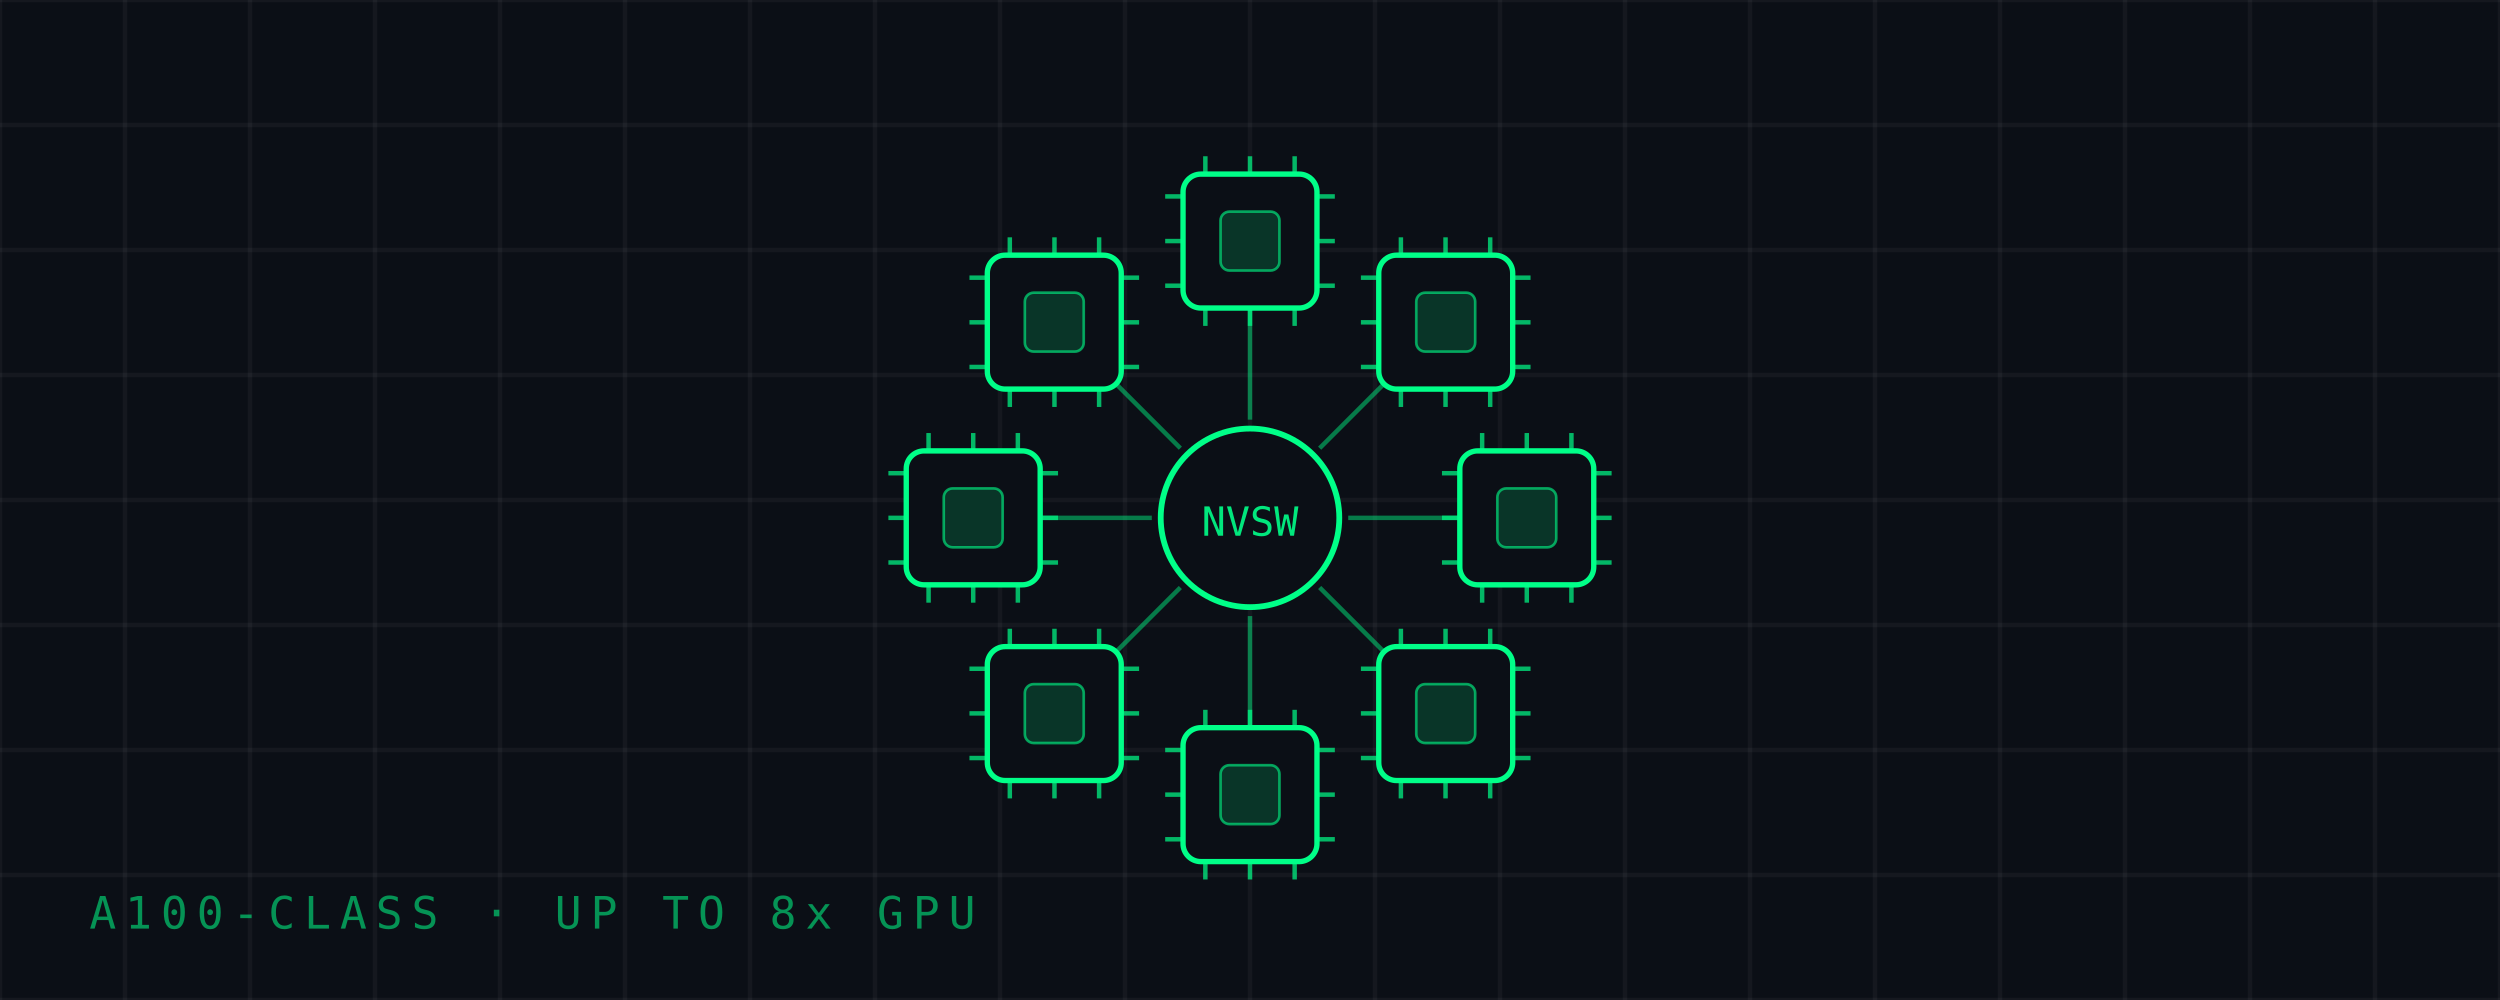
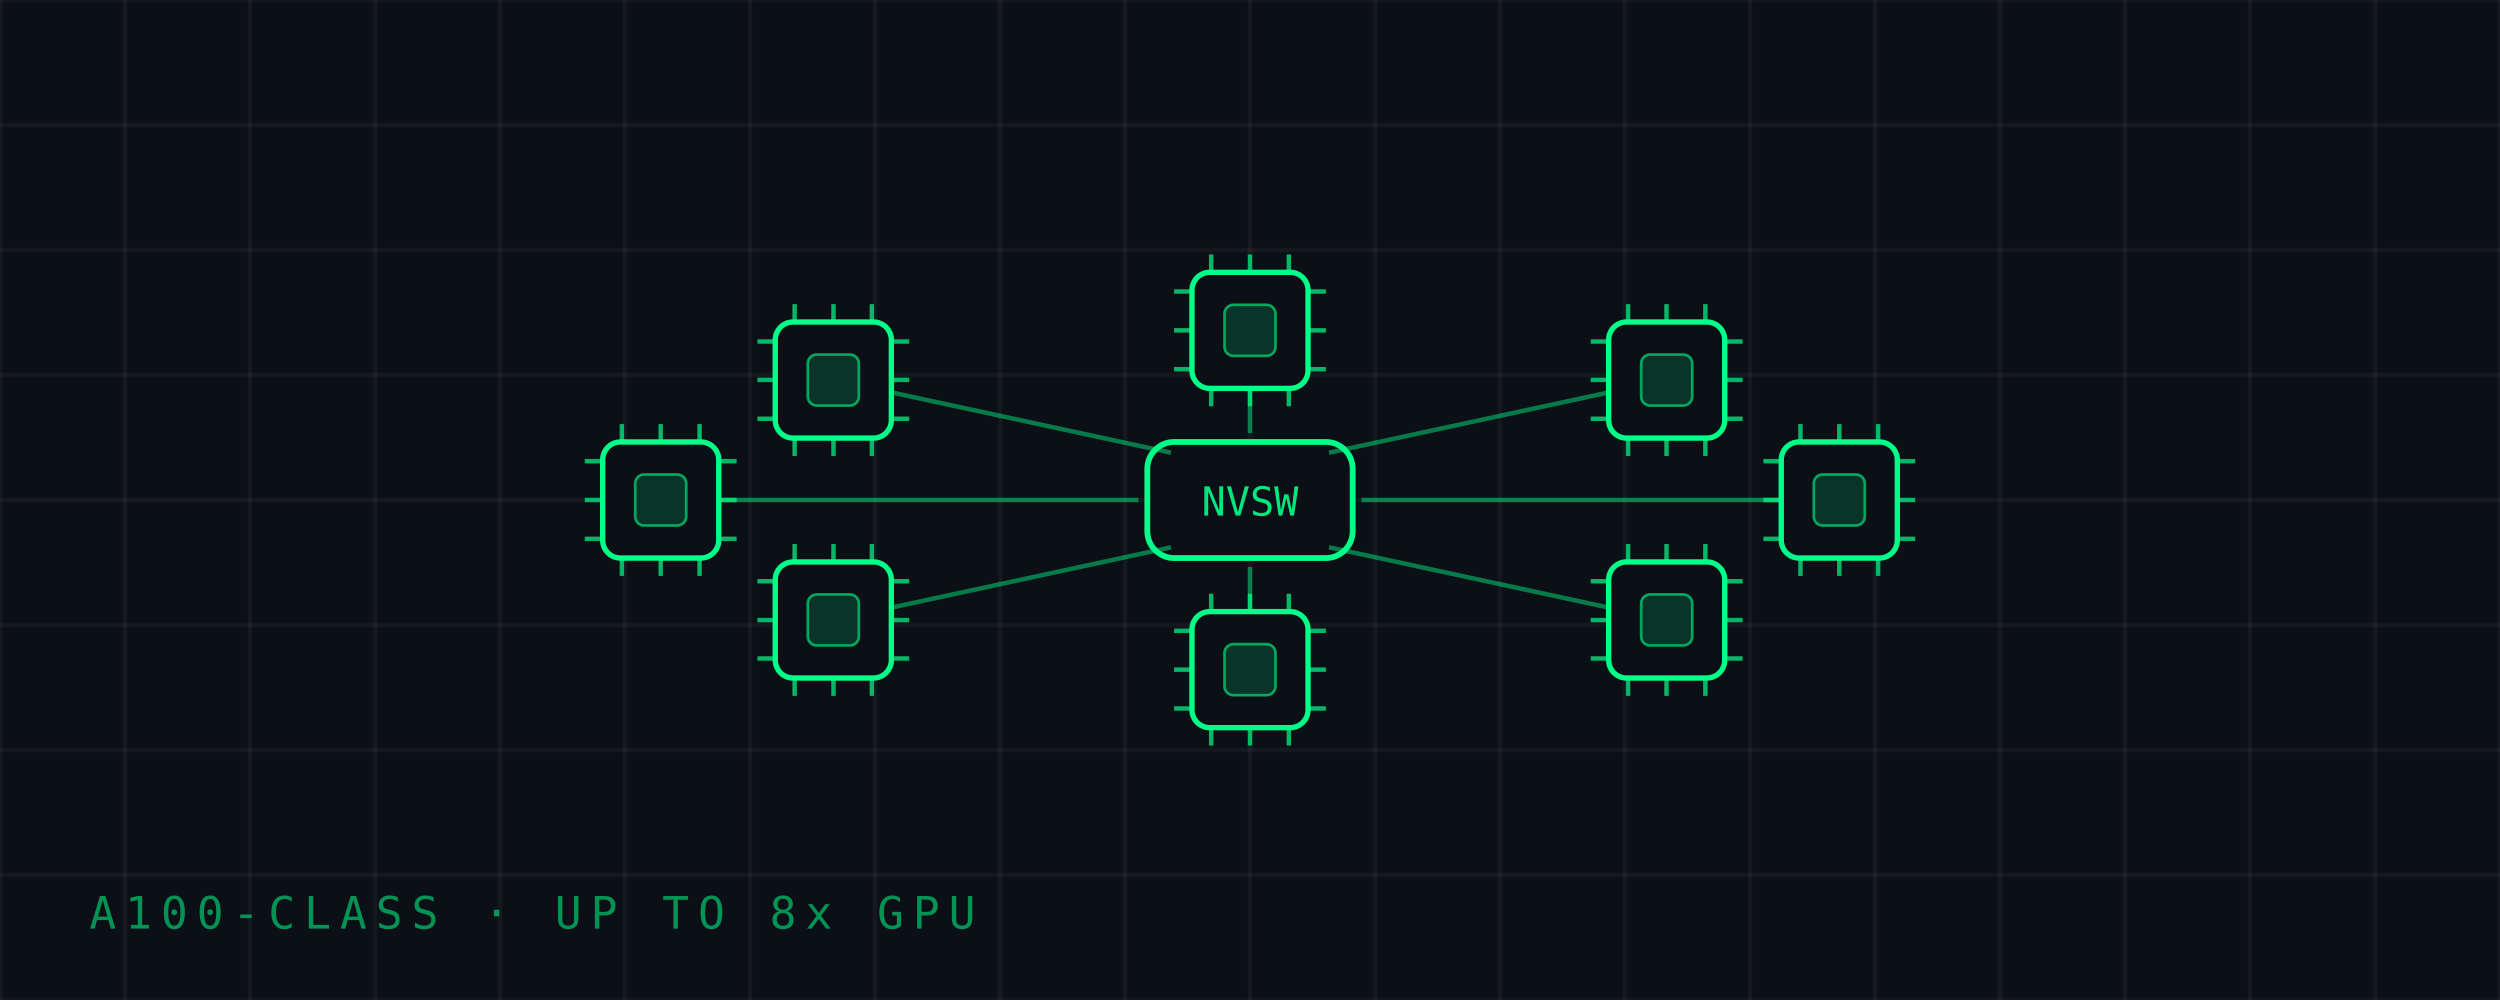
<svg xmlns="http://www.w3.org/2000/svg" width="560" height="224" viewBox="0 0 560 224">
  <rect width="560" height="224" fill="#0B0F16" />
  <line x1="0" y1="0" x2="0" y2="224" stroke="rgba(255,255,255,0.04)" stroke-width="1" />
  <line x1="28" y1="0" x2="28" y2="224" stroke="rgba(255,255,255,0.04)" stroke-width="1" />
  <line x1="56" y1="0" x2="56" y2="224" stroke="rgba(255,255,255,0.04)" stroke-width="1" />
  <line x1="84" y1="0" x2="84" y2="224" stroke="rgba(255,255,255,0.04)" stroke-width="1" />
  <line x1="112" y1="0" x2="112" y2="224" stroke="rgba(255,255,255,0.04)" stroke-width="1" />
  <line x1="140" y1="0" x2="140" y2="224" stroke="rgba(255,255,255,0.04)" stroke-width="1" />
  <line x1="168" y1="0" x2="168" y2="224" stroke="rgba(255,255,255,0.04)" stroke-width="1" />
  <line x1="196" y1="0" x2="196" y2="224" stroke="rgba(255,255,255,0.04)" stroke-width="1" />
  <line x1="224" y1="0" x2="224" y2="224" stroke="rgba(255,255,255,0.04)" stroke-width="1" />
  <line x1="252" y1="0" x2="252" y2="224" stroke="rgba(255,255,255,0.04)" stroke-width="1" />
  <line x1="280" y1="0" x2="280" y2="224" stroke="rgba(255,255,255,0.04)" stroke-width="1" />
  <line x1="308" y1="0" x2="308" y2="224" stroke="rgba(255,255,255,0.04)" stroke-width="1" />
  <line x1="336" y1="0" x2="336" y2="224" stroke="rgba(255,255,255,0.04)" stroke-width="1" />
  <line x1="364" y1="0" x2="364" y2="224" stroke="rgba(255,255,255,0.04)" stroke-width="1" />
  <line x1="392" y1="0" x2="392" y2="224" stroke="rgba(255,255,255,0.04)" stroke-width="1" />
  <line x1="420" y1="0" x2="420" y2="224" stroke="rgba(255,255,255,0.04)" stroke-width="1" />
  <line x1="448" y1="0" x2="448" y2="224" stroke="rgba(255,255,255,0.04)" stroke-width="1" />
  <line x1="476" y1="0" x2="476" y2="224" stroke="rgba(255,255,255,0.04)" stroke-width="1" />
  <line x1="504" y1="0" x2="504" y2="224" stroke="rgba(255,255,255,0.04)" stroke-width="1" />
  <line x1="532" y1="0" x2="532" y2="224" stroke="rgba(255,255,255,0.04)" stroke-width="1" />
  <line x1="560" y1="0" x2="560" y2="224" stroke="rgba(255,255,255,0.04)" stroke-width="1" />
  <line x1="0" y1="0" x2="560" y2="0" stroke="rgba(255,255,255,0.04)" stroke-width="1" />
  <line x1="0" y1="28" x2="560" y2="28" stroke="rgba(255,255,255,0.04)" stroke-width="1" />
  <line x1="0" y1="56" x2="560" y2="56" stroke="rgba(255,255,255,0.04)" stroke-width="1" />
  <line x1="0" y1="84" x2="560" y2="84" stroke="rgba(255,255,255,0.04)" stroke-width="1" />
  <line x1="0" y1="112" x2="560" y2="112" stroke="rgba(255,255,255,0.04)" stroke-width="1" />
  <line x1="0" y1="140" x2="560" y2="140" stroke="rgba(255,255,255,0.04)" stroke-width="1" />
  <line x1="0" y1="168" x2="560" y2="168" stroke="rgba(255,255,255,0.04)" stroke-width="1" />
  <line x1="0" y1="196" x2="560" y2="196" stroke="rgba(255,255,255,0.04)" stroke-width="1" />
  <line x1="0" y1="224" x2="560" y2="224" stroke="rgba(255,255,255,0.04)" stroke-width="1" />
-   <circle cx="280.0" cy="116.0" r="20" fill="#0B0F16" stroke="#00FF88" stroke-width="1.3" />
-   <text x="280.0" y="120.0" text-anchor="middle" font-family="monospace" font-size="9" fill="#00FF88" opacity="0.9">NVSW</text>
-   <line x1="280.0" y1="94.0" x2="280.0" y2="54.0" stroke="#00FF88" stroke-width="1" opacity="0.45" />
-   <rect x="265.0" y="39.0" width="30" height="30" rx="4" fill="#0B0F16" stroke="#00FF88" stroke-width="1.2" />
-   <rect x="273.4" y="47.4" width="13.2" height="13.2" rx="2" fill="#00FF88" opacity="0.16" />
-   <rect x="273.4" y="47.4" width="13.2" height="13.2" rx="2" fill="none" stroke="#00FF88" stroke-width="0.6" opacity="0.6" />
-   <line x1="270.0" y1="35.0" x2="270.0" y2="39.0" stroke="#00FF88" stroke-width="1" opacity="0.7" />
-   <line x1="270.0" y1="69.0" x2="270.0" y2="73.0" stroke="#00FF88" stroke-width="1" opacity="0.7" />
-   <line x1="280.0" y1="35.0" x2="280.0" y2="39.0" stroke="#00FF88" stroke-width="1" opacity="0.7" />
-   <line x1="280.0" y1="69.0" x2="280.0" y2="73.0" stroke="#00FF88" stroke-width="1" opacity="0.7" />
-   <line x1="290.0" y1="35.0" x2="290.0" y2="39.0" stroke="#00FF88" stroke-width="1" opacity="0.7" />
-   <line x1="290.0" y1="69.0" x2="290.0" y2="73.0" stroke="#00FF88" stroke-width="1" opacity="0.7" />
-   <line x1="261.0" y1="44.0" x2="265.0" y2="44.0" stroke="#00FF88" stroke-width="1" opacity="0.7" />
-   <line x1="295.0" y1="44.0" x2="299.0" y2="44.0" stroke="#00FF88" stroke-width="1" opacity="0.7" />
-   <line x1="261.0" y1="54.0" x2="265.0" y2="54.0" stroke="#00FF88" stroke-width="1" opacity="0.7" />
-   <line x1="295.0" y1="54.0" x2="299.0" y2="54.0" stroke="#00FF88" stroke-width="1" opacity="0.7" />
-   <line x1="261.0" y1="64.0" x2="265.0" y2="64.0" stroke="#00FF88" stroke-width="1" opacity="0.7" />
-   <line x1="295.0" y1="64.0" x2="299.0" y2="64.0" stroke="#00FF88" stroke-width="1" opacity="0.7" />
-   <line x1="295.6" y1="100.4" x2="323.8" y2="72.2" stroke="#00FF88" stroke-width="1" opacity="0.45" />
-   <rect x="308.841" y="57.159" width="30" height="30" rx="4" fill="#0B0F16" stroke="#00FF88" stroke-width="1.2" />
-   <rect x="317.241" y="65.559" width="13.2" height="13.2" rx="2" fill="#00FF88" opacity="0.16" />
-   <rect x="317.241" y="65.559" width="13.2" height="13.2" rx="2" fill="none" stroke="#00FF88" stroke-width="0.6" opacity="0.6" />
-   <line x1="313.8" y1="53.159" x2="313.8" y2="57.159" stroke="#00FF88" stroke-width="1" opacity="0.7" />
-   <line x1="313.8" y1="87.159" x2="313.8" y2="91.159" stroke="#00FF88" stroke-width="1" opacity="0.7" />
-   <line x1="323.8" y1="53.159" x2="323.8" y2="57.159" stroke="#00FF88" stroke-width="1" opacity="0.7" />
-   <line x1="323.8" y1="87.159" x2="323.8" y2="91.159" stroke="#00FF88" stroke-width="1" opacity="0.7" />
-   <line x1="333.8" y1="53.159" x2="333.8" y2="57.159" stroke="#00FF88" stroke-width="1" opacity="0.7" />
-   <line x1="333.8" y1="87.159" x2="333.8" y2="91.159" stroke="#00FF88" stroke-width="1" opacity="0.7" />
-   <line x1="304.841" y1="62.2" x2="308.841" y2="62.2" stroke="#00FF88" stroke-width="1" opacity="0.7" />
-   <line x1="338.841" y1="62.2" x2="342.841" y2="62.2" stroke="#00FF88" stroke-width="1" opacity="0.7" />
-   <line x1="304.841" y1="72.2" x2="308.841" y2="72.2" stroke="#00FF88" stroke-width="1" opacity="0.7" />
-   <line x1="338.841" y1="72.2" x2="342.841" y2="72.2" stroke="#00FF88" stroke-width="1" opacity="0.7" />
-   <line x1="304.841" y1="82.2" x2="308.841" y2="82.2" stroke="#00FF88" stroke-width="1" opacity="0.7" />
-   <line x1="338.841" y1="82.2" x2="342.841" y2="82.2" stroke="#00FF88" stroke-width="1" opacity="0.7" />
-   <line x1="302.0" y1="116.0" x2="342.0" y2="116.0" stroke="#00FF88" stroke-width="1" opacity="0.45" />
-   <rect x="327.0" y="101.0" width="30" height="30" rx="4" fill="#0B0F16" stroke="#00FF88" stroke-width="1.2" />
-   <rect x="335.4" y="109.4" width="13.2" height="13.2" rx="2" fill="#00FF88" opacity="0.16" />
-   <rect x="335.4" y="109.4" width="13.2" height="13.2" rx="2" fill="none" stroke="#00FF88" stroke-width="0.6" opacity="0.6" />
-   <line x1="332.0" y1="97.0" x2="332.0" y2="101.0" stroke="#00FF88" stroke-width="1" opacity="0.7" />
-   <line x1="332.0" y1="131.0" x2="332.0" y2="135.0" stroke="#00FF88" stroke-width="1" opacity="0.7" />
-   <line x1="342.0" y1="97.0" x2="342.0" y2="101.0" stroke="#00FF88" stroke-width="1" opacity="0.7" />
-   <line x1="342.0" y1="131.0" x2="342.0" y2="135.0" stroke="#00FF88" stroke-width="1" opacity="0.7" />
-   <line x1="352.0" y1="97.0" x2="352.0" y2="101.0" stroke="#00FF88" stroke-width="1" opacity="0.7" />
-   <line x1="352.0" y1="131.0" x2="352.0" y2="135.0" stroke="#00FF88" stroke-width="1" opacity="0.7" />
-   <line x1="323.0" y1="106.0" x2="327.0" y2="106.0" stroke="#00FF88" stroke-width="1" opacity="0.7" />
-   <line x1="357.0" y1="106.0" x2="361.0" y2="106.0" stroke="#00FF88" stroke-width="1" opacity="0.7" />
-   <line x1="323.0" y1="116.0" x2="327.0" y2="116.0" stroke="#00FF88" stroke-width="1" opacity="0.7" />
-   <line x1="357.0" y1="116.0" x2="361.0" y2="116.0" stroke="#00FF88" stroke-width="1" opacity="0.7" />
-   <line x1="323.0" y1="126.0" x2="327.0" y2="126.0" stroke="#00FF88" stroke-width="1" opacity="0.7" />
-   <line x1="357.0" y1="126.0" x2="361.0" y2="126.0" stroke="#00FF88" stroke-width="1" opacity="0.7" />
-   <line x1="295.6" y1="131.6" x2="323.8" y2="159.8" stroke="#00FF88" stroke-width="1" opacity="0.45" />
-   <rect x="308.841" y="144.841" width="30" height="30" rx="4" fill="#0B0F16" stroke="#00FF88" stroke-width="1.2" />
-   <rect x="317.241" y="153.241" width="13.2" height="13.2" rx="2" fill="#00FF88" opacity="0.16" />
-   <rect x="317.241" y="153.241" width="13.2" height="13.2" rx="2" fill="none" stroke="#00FF88" stroke-width="0.6" opacity="0.6" />
-   <line x1="313.8" y1="140.841" x2="313.8" y2="144.841" stroke="#00FF88" stroke-width="1" opacity="0.7" />
-   <line x1="313.8" y1="174.841" x2="313.8" y2="178.841" stroke="#00FF88" stroke-width="1" opacity="0.7" />
-   <line x1="323.8" y1="140.841" x2="323.8" y2="144.841" stroke="#00FF88" stroke-width="1" opacity="0.7" />
-   <line x1="323.8" y1="174.841" x2="323.8" y2="178.841" stroke="#00FF88" stroke-width="1" opacity="0.7" />
-   <line x1="333.8" y1="140.841" x2="333.8" y2="144.841" stroke="#00FF88" stroke-width="1" opacity="0.7" />
-   <line x1="333.8" y1="174.841" x2="333.8" y2="178.841" stroke="#00FF88" stroke-width="1" opacity="0.7" />
-   <line x1="304.841" y1="149.8" x2="308.841" y2="149.8" stroke="#00FF88" stroke-width="1" opacity="0.7" />
-   <line x1="338.841" y1="149.8" x2="342.841" y2="149.8" stroke="#00FF88" stroke-width="1" opacity="0.7" />
-   <line x1="304.841" y1="159.8" x2="308.841" y2="159.8" stroke="#00FF88" stroke-width="1" opacity="0.7" />
-   <line x1="338.841" y1="159.8" x2="342.841" y2="159.8" stroke="#00FF88" stroke-width="1" opacity="0.7" />
-   <line x1="304.841" y1="169.8" x2="308.841" y2="169.8" stroke="#00FF88" stroke-width="1" opacity="0.7" />
-   <line x1="338.841" y1="169.8" x2="342.841" y2="169.8" stroke="#00FF88" stroke-width="1" opacity="0.7" />
-   <line x1="280.0" y1="138.0" x2="280.0" y2="178.0" stroke="#00FF88" stroke-width="1" opacity="0.45" />
-   <rect x="265.0" y="163.0" width="30" height="30" rx="4" fill="#0B0F16" stroke="#00FF88" stroke-width="1.2" />
-   <rect x="273.4" y="171.4" width="13.2" height="13.2" rx="2" fill="#00FF88" opacity="0.16" />
-   <rect x="273.4" y="171.4" width="13.2" height="13.2" rx="2" fill="none" stroke="#00FF88" stroke-width="0.6" opacity="0.6" />
-   <line x1="270.0" y1="159.0" x2="270.0" y2="163.0" stroke="#00FF88" stroke-width="1" opacity="0.7" />
-   <line x1="270.0" y1="193.0" x2="270.0" y2="197.0" stroke="#00FF88" stroke-width="1" opacity="0.7" />
-   <line x1="280.0" y1="159.0" x2="280.0" y2="163.0" stroke="#00FF88" stroke-width="1" opacity="0.7" />
-   <line x1="280.0" y1="193.0" x2="280.0" y2="197.0" stroke="#00FF88" stroke-width="1" opacity="0.7" />
-   <line x1="290.0" y1="159.0" x2="290.0" y2="163.0" stroke="#00FF88" stroke-width="1" opacity="0.7" />
-   <line x1="290.0" y1="193.0" x2="290.0" y2="197.0" stroke="#00FF88" stroke-width="1" opacity="0.7" />
-   <line x1="261.0" y1="168.0" x2="265.0" y2="168.0" stroke="#00FF88" stroke-width="1" opacity="0.7" />
-   <line x1="295.0" y1="168.0" x2="299.0" y2="168.0" stroke="#00FF88" stroke-width="1" opacity="0.7" />
-   <line x1="261.0" y1="178.0" x2="265.0" y2="178.0" stroke="#00FF88" stroke-width="1" opacity="0.7" />
-   <line x1="295.0" y1="178.0" x2="299.0" y2="178.0" stroke="#00FF88" stroke-width="1" opacity="0.7" />
-   <line x1="261.0" y1="188.0" x2="265.0" y2="188.0" stroke="#00FF88" stroke-width="1" opacity="0.7" />
-   <line x1="295.0" y1="188.0" x2="299.0" y2="188.0" stroke="#00FF88" stroke-width="1" opacity="0.7" />
-   <line x1="264.4" y1="131.6" x2="236.2" y2="159.8" stroke="#00FF88" stroke-width="1" opacity="0.45" />
-   <rect x="221.159" y="144.841" width="30" height="30" rx="4" fill="#0B0F16" stroke="#00FF88" stroke-width="1.2" />
-   <rect x="229.559" y="153.241" width="13.2" height="13.2" rx="2" fill="#00FF88" opacity="0.16" />
-   <rect x="229.559" y="153.241" width="13.2" height="13.2" rx="2" fill="none" stroke="#00FF88" stroke-width="0.6" opacity="0.6" />
-   <line x1="226.2" y1="140.841" x2="226.2" y2="144.841" stroke="#00FF88" stroke-width="1" opacity="0.7" />
-   <line x1="226.2" y1="174.841" x2="226.2" y2="178.841" stroke="#00FF88" stroke-width="1" opacity="0.7" />
-   <line x1="236.2" y1="140.841" x2="236.2" y2="144.841" stroke="#00FF88" stroke-width="1" opacity="0.7" />
-   <line x1="236.2" y1="174.841" x2="236.2" y2="178.841" stroke="#00FF88" stroke-width="1" opacity="0.7" />
-   <line x1="246.2" y1="140.841" x2="246.2" y2="144.841" stroke="#00FF88" stroke-width="1" opacity="0.7" />
-   <line x1="246.2" y1="174.841" x2="246.2" y2="178.841" stroke="#00FF88" stroke-width="1" opacity="0.7" />
-   <line x1="217.159" y1="149.8" x2="221.159" y2="149.8" stroke="#00FF88" stroke-width="1" opacity="0.7" />
-   <line x1="251.159" y1="149.8" x2="255.159" y2="149.8" stroke="#00FF88" stroke-width="1" opacity="0.7" />
-   <line x1="217.159" y1="159.8" x2="221.159" y2="159.8" stroke="#00FF88" stroke-width="1" opacity="0.7" />
-   <line x1="251.159" y1="159.8" x2="255.159" y2="159.8" stroke="#00FF88" stroke-width="1" opacity="0.7" />
-   <line x1="217.159" y1="169.8" x2="221.159" y2="169.8" stroke="#00FF88" stroke-width="1" opacity="0.7" />
-   <line x1="251.159" y1="169.8" x2="255.159" y2="169.8" stroke="#00FF88" stroke-width="1" opacity="0.7" />
-   <line x1="258.0" y1="116.0" x2="218.0" y2="116.0" stroke="#00FF88" stroke-width="1" opacity="0.45" />
-   <rect x="203.0" y="101" width="30" height="30" rx="4" fill="#0B0F16" stroke="#00FF88" stroke-width="1.2" />
-   <rect x="211.4" y="109.4" width="13.2" height="13.2" rx="2" fill="#00FF88" opacity="0.16" />
-   <rect x="211.4" y="109.4" width="13.2" height="13.2" rx="2" fill="none" stroke="#00FF88" stroke-width="0.6" opacity="0.6" />
-   <line x1="208.0" y1="97" x2="208.0" y2="101" stroke="#00FF88" stroke-width="1" opacity="0.7" />
-   <line x1="208.0" y1="131.0" x2="208.0" y2="135.0" stroke="#00FF88" stroke-width="1" opacity="0.7" />
-   <line x1="218.0" y1="97" x2="218.0" y2="101" stroke="#00FF88" stroke-width="1" opacity="0.7" />
-   <line x1="218.0" y1="131.0" x2="218.0" y2="135.0" stroke="#00FF88" stroke-width="1" opacity="0.7" />
-   <line x1="228.0" y1="97" x2="228.0" y2="101" stroke="#00FF88" stroke-width="1" opacity="0.7" />
-   <line x1="228.0" y1="131.0" x2="228.0" y2="135.0" stroke="#00FF88" stroke-width="1" opacity="0.7" />
-   <line x1="199.0" y1="106.0" x2="203.0" y2="106.0" stroke="#00FF88" stroke-width="1" opacity="0.7" />
-   <line x1="233.0" y1="106.0" x2="237.0" y2="106.0" stroke="#00FF88" stroke-width="1" opacity="0.7" />
-   <line x1="199.0" y1="116.0" x2="203.0" y2="116.0" stroke="#00FF88" stroke-width="1" opacity="0.7" />
-   <line x1="233.0" y1="116.0" x2="237.0" y2="116.0" stroke="#00FF88" stroke-width="1" opacity="0.7" />
-   <line x1="199.0" y1="126.0" x2="203.0" y2="126.0" stroke="#00FF88" stroke-width="1" opacity="0.7" />
-   <line x1="233.0" y1="126.0" x2="237.0" y2="126.0" stroke="#00FF88" stroke-width="1" opacity="0.7" />
-   <line x1="264.4" y1="100.4" x2="236.2" y2="72.2" stroke="#00FF88" stroke-width="1" opacity="0.45" />
-   <rect x="221.159" y="57.159" width="30" height="30" rx="4" fill="#0B0F16" stroke="#00FF88" stroke-width="1.2" />
-   <rect x="229.559" y="65.559" width="13.2" height="13.2" rx="2" fill="#00FF88" opacity="0.16" />
-   <rect x="229.559" y="65.559" width="13.2" height="13.2" rx="2" fill="none" stroke="#00FF88" stroke-width="0.6" opacity="0.6" />
-   <line x1="226.2" y1="53.159" x2="226.2" y2="57.159" stroke="#00FF88" stroke-width="1" opacity="0.7" />
-   <line x1="226.2" y1="87.159" x2="226.2" y2="91.159" stroke="#00FF88" stroke-width="1" opacity="0.7" />
-   <line x1="236.2" y1="53.159" x2="236.2" y2="57.159" stroke="#00FF88" stroke-width="1" opacity="0.7" />
-   <line x1="236.2" y1="87.159" x2="236.2" y2="91.159" stroke="#00FF88" stroke-width="1" opacity="0.7" />
-   <line x1="246.2" y1="53.159" x2="246.2" y2="57.159" stroke="#00FF88" stroke-width="1" opacity="0.7" />
-   <line x1="246.2" y1="87.159" x2="246.2" y2="91.159" stroke="#00FF88" stroke-width="1" opacity="0.7" />
-   <line x1="217.159" y1="62.2" x2="221.159" y2="62.2" stroke="#00FF88" stroke-width="1" opacity="0.7" />
-   <line x1="251.159" y1="62.2" x2="255.159" y2="62.2" stroke="#00FF88" stroke-width="1" opacity="0.7" />
-   <line x1="217.159" y1="72.2" x2="221.159" y2="72.2" stroke="#00FF88" stroke-width="1" opacity="0.7" />
-   <line x1="251.159" y1="72.2" x2="255.159" y2="72.2" stroke="#00FF88" stroke-width="1" opacity="0.7" />
-   <line x1="217.159" y1="82.2" x2="221.159" y2="82.2" stroke="#00FF88" stroke-width="1" opacity="0.7" />
-   <line x1="251.159" y1="82.2" x2="255.159" y2="82.2" stroke="#00FF88" stroke-width="1" opacity="0.7" />
+   <rect x="257.0" y="99.0" width="46" height="26" rx="6" fill="#0B0F16" stroke="#00FF88" stroke-width="1.3" />
+   <text x="280.0" y="115.5" text-anchor="middle" font-family="monospace" font-size="9" fill="#00FF88" opacity="0.9">NVSW</text>
+   <line x1="280.0" y1="97.0" x2="280.0" y2="74.0" stroke="#00FF88" stroke-width="1" opacity="0.45" />
+   <rect x="267.0" y="61.0" width="26" height="26" rx="4" fill="#0B0F16" stroke="#00FF88" stroke-width="1.2" />
+   <rect x="274.28" y="68.28" width="11.44" height="11.44" rx="2" fill="#00FF88" opacity="0.16" />
+   <rect x="274.28" y="68.28" width="11.44" height="11.44" rx="2" fill="none" stroke="#00FF88" stroke-width="0.6" opacity="0.6" />
+   <line x1="271.3" y1="57.0" x2="271.3" y2="61.0" stroke="#00FF88" stroke-width="1" opacity="0.7" />
+   <line x1="271.3" y1="87.0" x2="271.3" y2="91.0" stroke="#00FF88" stroke-width="1" opacity="0.7" />
+   <line x1="280.0" y1="57.0" x2="280.0" y2="61.0" stroke="#00FF88" stroke-width="1" opacity="0.7" />
+   <line x1="280.0" y1="87.0" x2="280.0" y2="91.0" stroke="#00FF88" stroke-width="1" opacity="0.7" />
+   <line x1="288.7" y1="57.0" x2="288.7" y2="61.0" stroke="#00FF88" stroke-width="1" opacity="0.7" />
+   <line x1="288.7" y1="87.0" x2="288.7" y2="91.0" stroke="#00FF88" stroke-width="1" opacity="0.7" />
+   <line x1="263.0" y1="65.3" x2="267.0" y2="65.3" stroke="#00FF88" stroke-width="1" opacity="0.7" />
+   <line x1="293.0" y1="65.3" x2="297.0" y2="65.3" stroke="#00FF88" stroke-width="1" opacity="0.7" />
+   <line x1="263.0" y1="74.0" x2="267.0" y2="74.0" stroke="#00FF88" stroke-width="1" opacity="0.7" />
+   <line x1="293.0" y1="74.0" x2="297.0" y2="74.0" stroke="#00FF88" stroke-width="1" opacity="0.7" />
+   <line x1="263.0" y1="82.7" x2="267.0" y2="82.7" stroke="#00FF88" stroke-width="1" opacity="0.7" />
+   <line x1="293.0" y1="82.7" x2="297.0" y2="82.7" stroke="#00FF88" stroke-width="1" opacity="0.7" />
+   <line x1="297.7" y1="101.4" x2="373.3" y2="85.1" stroke="#00FF88" stroke-width="1" opacity="0.45" />
+   <rect x="360.338" y="72.13" width="26" height="26" rx="4" fill="#0B0F16" stroke="#00FF88" stroke-width="1.2" />
+   <rect x="367.618" y="79.41" width="11.44" height="11.44" rx="2" fill="#00FF88" opacity="0.16" />
+   <rect x="367.618" y="79.41" width="11.44" height="11.44" rx="2" fill="none" stroke="#00FF88" stroke-width="0.6" opacity="0.6" />
+   <line x1="364.7" y1="68.13" x2="364.7" y2="72.13" stroke="#00FF88" stroke-width="1" opacity="0.7" />
+   <line x1="364.7" y1="98.13" x2="364.7" y2="102.13" stroke="#00FF88" stroke-width="1" opacity="0.7" />
+   <line x1="373.3" y1="68.13" x2="373.3" y2="72.13" stroke="#00FF88" stroke-width="1" opacity="0.7" />
+   <line x1="373.3" y1="98.13" x2="373.3" y2="102.13" stroke="#00FF88" stroke-width="1" opacity="0.7" />
+   <line x1="382.0" y1="68.13" x2="382.0" y2="72.13" stroke="#00FF88" stroke-width="1" opacity="0.7" />
+   <line x1="382.0" y1="98.13" x2="382.0" y2="102.13" stroke="#00FF88" stroke-width="1" opacity="0.7" />
+   <line x1="356.338" y1="76.5" x2="360.338" y2="76.5" stroke="#00FF88" stroke-width="1" opacity="0.7" />
+   <line x1="386.338" y1="76.5" x2="390.338" y2="76.5" stroke="#00FF88" stroke-width="1" opacity="0.7" />
+   <line x1="356.338" y1="85.1" x2="360.338" y2="85.1" stroke="#00FF88" stroke-width="1" opacity="0.7" />
+   <line x1="386.338" y1="85.1" x2="390.338" y2="85.1" stroke="#00FF88" stroke-width="1" opacity="0.7" />
+   <line x1="356.338" y1="93.8" x2="360.338" y2="93.8" stroke="#00FF88" stroke-width="1" opacity="0.7" />
+   <line x1="386.338" y1="93.8" x2="390.338" y2="93.8" stroke="#00FF88" stroke-width="1" opacity="0.7" />
+   <line x1="305.0" y1="112.0" x2="412.0" y2="112.0" stroke="#00FF88" stroke-width="1" opacity="0.45" />
+   <rect x="399.0" y="99.0" width="26" height="26" rx="4" fill="#0B0F16" stroke="#00FF88" stroke-width="1.2" />
+   <rect x="406.28" y="106.28" width="11.44" height="11.44" rx="2" fill="#00FF88" opacity="0.16" />
+   <rect x="406.28" y="106.28" width="11.44" height="11.44" rx="2" fill="none" stroke="#00FF88" stroke-width="0.6" opacity="0.6" />
+   <line x1="403.3" y1="95.0" x2="403.3" y2="99.0" stroke="#00FF88" stroke-width="1" opacity="0.7" />
+   <line x1="403.3" y1="125.0" x2="403.3" y2="129.0" stroke="#00FF88" stroke-width="1" opacity="0.7" />
+   <line x1="412.0" y1="95.0" x2="412.0" y2="99.0" stroke="#00FF88" stroke-width="1" opacity="0.7" />
+   <line x1="412.0" y1="125.0" x2="412.0" y2="129.0" stroke="#00FF88" stroke-width="1" opacity="0.7" />
+   <line x1="420.7" y1="95.0" x2="420.7" y2="99.0" stroke="#00FF88" stroke-width="1" opacity="0.7" />
+   <line x1="420.7" y1="125.0" x2="420.7" y2="129.0" stroke="#00FF88" stroke-width="1" opacity="0.7" />
+   <line x1="395.0" y1="103.3" x2="399.0" y2="103.3" stroke="#00FF88" stroke-width="1" opacity="0.7" />
+   <line x1="425.0" y1="103.3" x2="429.0" y2="103.3" stroke="#00FF88" stroke-width="1" opacity="0.7" />
+   <line x1="395.0" y1="112.0" x2="399.0" y2="112.0" stroke="#00FF88" stroke-width="1" opacity="0.7" />
+   <line x1="425.0" y1="112.0" x2="429.0" y2="112.0" stroke="#00FF88" stroke-width="1" opacity="0.7" />
+   <line x1="395.0" y1="120.7" x2="399.0" y2="120.7" stroke="#00FF88" stroke-width="1" opacity="0.7" />
+   <line x1="425.0" y1="120.7" x2="429.0" y2="120.7" stroke="#00FF88" stroke-width="1" opacity="0.7" />
+   <line x1="297.7" y1="122.6" x2="373.3" y2="138.9" stroke="#00FF88" stroke-width="1" opacity="0.45" />
+   <rect x="360.338" y="125.87" width="26" height="26" rx="4" fill="#0B0F16" stroke="#00FF88" stroke-width="1.2" />
+   <rect x="367.618" y="133.15" width="11.44" height="11.44" rx="2" fill="#00FF88" opacity="0.16" />
+   <rect x="367.618" y="133.15" width="11.44" height="11.44" rx="2" fill="none" stroke="#00FF88" stroke-width="0.6" opacity="0.6" />
+   <line x1="364.7" y1="121.87" x2="364.7" y2="125.87" stroke="#00FF88" stroke-width="1" opacity="0.7" />
+   <line x1="364.7" y1="151.87" x2="364.7" y2="155.87" stroke="#00FF88" stroke-width="1" opacity="0.7" />
+   <line x1="373.3" y1="121.87" x2="373.3" y2="125.87" stroke="#00FF88" stroke-width="1" opacity="0.7" />
+   <line x1="373.3" y1="151.87" x2="373.3" y2="155.87" stroke="#00FF88" stroke-width="1" opacity="0.7" />
+   <line x1="382.0" y1="121.87" x2="382.0" y2="125.87" stroke="#00FF88" stroke-width="1" opacity="0.7" />
+   <line x1="382.0" y1="151.87" x2="382.0" y2="155.87" stroke="#00FF88" stroke-width="1" opacity="0.7" />
+   <line x1="356.338" y1="130.2" x2="360.338" y2="130.2" stroke="#00FF88" stroke-width="1" opacity="0.7" />
+   <line x1="386.338" y1="130.2" x2="390.338" y2="130.2" stroke="#00FF88" stroke-width="1" opacity="0.7" />
+   <line x1="356.338" y1="138.9" x2="360.338" y2="138.9" stroke="#00FF88" stroke-width="1" opacity="0.7" />
+   <line x1="386.338" y1="138.9" x2="390.338" y2="138.9" stroke="#00FF88" stroke-width="1" opacity="0.7" />
+   <line x1="356.338" y1="147.5" x2="360.338" y2="147.5" stroke="#00FF88" stroke-width="1" opacity="0.7" />
+   <line x1="386.338" y1="147.5" x2="390.338" y2="147.5" stroke="#00FF88" stroke-width="1" opacity="0.7" />
+   <line x1="280.0" y1="127.0" x2="280.0" y2="150.0" stroke="#00FF88" stroke-width="1" opacity="0.45" />
+   <rect x="267.0" y="137.0" width="26" height="26" rx="4" fill="#0B0F16" stroke="#00FF88" stroke-width="1.2" />
+   <rect x="274.28" y="144.28" width="11.44" height="11.44" rx="2" fill="#00FF88" opacity="0.16" />
+   <rect x="274.28" y="144.28" width="11.44" height="11.44" rx="2" fill="none" stroke="#00FF88" stroke-width="0.6" opacity="0.6" />
+   <line x1="271.3" y1="133.0" x2="271.3" y2="137.0" stroke="#00FF88" stroke-width="1" opacity="0.7" />
+   <line x1="271.3" y1="163.0" x2="271.3" y2="167.0" stroke="#00FF88" stroke-width="1" opacity="0.7" />
+   <line x1="280.0" y1="133.0" x2="280.0" y2="137.0" stroke="#00FF88" stroke-width="1" opacity="0.7" />
+   <line x1="280.0" y1="163.0" x2="280.0" y2="167.0" stroke="#00FF88" stroke-width="1" opacity="0.7" />
+   <line x1="288.7" y1="133.0" x2="288.7" y2="137.0" stroke="#00FF88" stroke-width="1" opacity="0.7" />
+   <line x1="288.7" y1="163.0" x2="288.7" y2="167.0" stroke="#00FF88" stroke-width="1" opacity="0.7" />
+   <line x1="263.0" y1="141.3" x2="267.0" y2="141.3" stroke="#00FF88" stroke-width="1" opacity="0.7" />
+   <line x1="293.0" y1="141.3" x2="297.0" y2="141.3" stroke="#00FF88" stroke-width="1" opacity="0.7" />
+   <line x1="263.0" y1="150.0" x2="267.0" y2="150.0" stroke="#00FF88" stroke-width="1" opacity="0.7" />
+   <line x1="293.0" y1="150.0" x2="297.0" y2="150.0" stroke="#00FF88" stroke-width="1" opacity="0.7" />
+   <line x1="263.0" y1="158.7" x2="267.0" y2="158.7" stroke="#00FF88" stroke-width="1" opacity="0.7" />
+   <line x1="293.0" y1="158.7" x2="297.0" y2="158.7" stroke="#00FF88" stroke-width="1" opacity="0.7" />
+   <line x1="262.3" y1="122.6" x2="186.7" y2="138.9" stroke="#00FF88" stroke-width="1" opacity="0.45" />
+   <rect x="173.662" y="125.87" width="26" height="26" rx="4" fill="#0B0F16" stroke="#00FF88" stroke-width="1.2" />
+   <rect x="180.942" y="133.15" width="11.44" height="11.44" rx="2" fill="#00FF88" opacity="0.16" />
+   <rect x="180.942" y="133.15" width="11.44" height="11.44" rx="2" fill="none" stroke="#00FF88" stroke-width="0.6" opacity="0.6" />
+   <line x1="178.0" y1="121.87" x2="178.0" y2="125.87" stroke="#00FF88" stroke-width="1" opacity="0.7" />
+   <line x1="178.0" y1="151.87" x2="178.0" y2="155.87" stroke="#00FF88" stroke-width="1" opacity="0.7" />
+   <line x1="186.7" y1="121.87" x2="186.7" y2="125.87" stroke="#00FF88" stroke-width="1" opacity="0.7" />
+   <line x1="186.7" y1="151.87" x2="186.7" y2="155.87" stroke="#00FF88" stroke-width="1" opacity="0.7" />
+   <line x1="195.3" y1="121.87" x2="195.3" y2="125.87" stroke="#00FF88" stroke-width="1" opacity="0.7" />
+   <line x1="195.3" y1="151.87" x2="195.3" y2="155.87" stroke="#00FF88" stroke-width="1" opacity="0.7" />
+   <line x1="169.662" y1="130.2" x2="173.662" y2="130.2" stroke="#00FF88" stroke-width="1" opacity="0.7" />
+   <line x1="199.662" y1="130.2" x2="203.662" y2="130.2" stroke="#00FF88" stroke-width="1" opacity="0.7" />
+   <line x1="169.662" y1="138.9" x2="173.662" y2="138.9" stroke="#00FF88" stroke-width="1" opacity="0.7" />
+   <line x1="199.662" y1="138.9" x2="203.662" y2="138.9" stroke="#00FF88" stroke-width="1" opacity="0.7" />
+   <line x1="169.662" y1="147.5" x2="173.662" y2="147.5" stroke="#00FF88" stroke-width="1" opacity="0.7" />
+   <line x1="199.662" y1="147.5" x2="203.662" y2="147.5" stroke="#00FF88" stroke-width="1" opacity="0.7" />
+   <line x1="255.0" y1="112.0" x2="148.0" y2="112.0" stroke="#00FF88" stroke-width="1" opacity="0.45" />
+   <rect x="135.0" y="99.0" width="26" height="26" rx="4" fill="#0B0F16" stroke="#00FF88" stroke-width="1.2" />
+   <rect x="142.28" y="106.28" width="11.44" height="11.44" rx="2" fill="#00FF88" opacity="0.16" />
+   <rect x="142.28" y="106.28" width="11.44" height="11.44" rx="2" fill="none" stroke="#00FF88" stroke-width="0.6" opacity="0.6" />
+   <line x1="139.3" y1="95.0" x2="139.3" y2="99.0" stroke="#00FF88" stroke-width="1" opacity="0.7" />
+   <line x1="139.3" y1="125.0" x2="139.3" y2="129.0" stroke="#00FF88" stroke-width="1" opacity="0.7" />
+   <line x1="148.0" y1="95.0" x2="148.0" y2="99.0" stroke="#00FF88" stroke-width="1" opacity="0.7" />
+   <line x1="148.0" y1="125.0" x2="148.0" y2="129.0" stroke="#00FF88" stroke-width="1" opacity="0.7" />
+   <line x1="156.7" y1="95.0" x2="156.7" y2="99.0" stroke="#00FF88" stroke-width="1" opacity="0.7" />
+   <line x1="156.7" y1="125.0" x2="156.7" y2="129.0" stroke="#00FF88" stroke-width="1" opacity="0.7" />
+   <line x1="131.0" y1="103.3" x2="135.0" y2="103.3" stroke="#00FF88" stroke-width="1" opacity="0.7" />
+   <line x1="161.0" y1="103.3" x2="165.0" y2="103.3" stroke="#00FF88" stroke-width="1" opacity="0.7" />
+   <line x1="131.0" y1="112.0" x2="135.0" y2="112.0" stroke="#00FF88" stroke-width="1" opacity="0.7" />
+   <line x1="161.0" y1="112.0" x2="165.0" y2="112.0" stroke="#00FF88" stroke-width="1" opacity="0.7" />
+   <line x1="131.0" y1="120.7" x2="135.0" y2="120.7" stroke="#00FF88" stroke-width="1" opacity="0.7" />
+   <line x1="161.0" y1="120.7" x2="165.0" y2="120.7" stroke="#00FF88" stroke-width="1" opacity="0.7" />
+   <line x1="262.3" y1="101.4" x2="186.7" y2="85.1" stroke="#00FF88" stroke-width="1" opacity="0.45" />
+   <rect x="173.662" y="72.13" width="26" height="26" rx="4" fill="#0B0F16" stroke="#00FF88" stroke-width="1.2" />
+   <rect x="180.942" y="79.41" width="11.44" height="11.44" rx="2" fill="#00FF88" opacity="0.16" />
+   <rect x="180.942" y="79.41" width="11.44" height="11.44" rx="2" fill="none" stroke="#00FF88" stroke-width="0.6" opacity="0.6" />
+   <line x1="178.0" y1="68.13" x2="178.0" y2="72.13" stroke="#00FF88" stroke-width="1" opacity="0.7" />
+   <line x1="178.0" y1="98.13" x2="178.0" y2="102.13" stroke="#00FF88" stroke-width="1" opacity="0.7" />
+   <line x1="186.7" y1="68.13" x2="186.7" y2="72.13" stroke="#00FF88" stroke-width="1" opacity="0.7" />
+   <line x1="186.7" y1="98.13" x2="186.7" y2="102.13" stroke="#00FF88" stroke-width="1" opacity="0.7" />
+   <line x1="195.3" y1="68.13" x2="195.3" y2="72.13" stroke="#00FF88" stroke-width="1" opacity="0.7" />
+   <line x1="195.3" y1="98.13" x2="195.3" y2="102.13" stroke="#00FF88" stroke-width="1" opacity="0.7" />
+   <line x1="169.662" y1="76.5" x2="173.662" y2="76.5" stroke="#00FF88" stroke-width="1" opacity="0.7" />
+   <line x1="199.662" y1="76.5" x2="203.662" y2="76.5" stroke="#00FF88" stroke-width="1" opacity="0.7" />
+   <line x1="169.662" y1="85.1" x2="173.662" y2="85.1" stroke="#00FF88" stroke-width="1" opacity="0.7" />
+   <line x1="199.662" y1="85.1" x2="203.662" y2="85.1" stroke="#00FF88" stroke-width="1" opacity="0.7" />
+   <line x1="169.662" y1="93.8" x2="173.662" y2="93.8" stroke="#00FF88" stroke-width="1" opacity="0.7" />
+   <line x1="199.662" y1="93.8" x2="203.662" y2="93.8" stroke="#00FF88" stroke-width="1" opacity="0.7" />
  <text x="20" y="208" font-family="monospace" font-size="10" letter-spacing="2" fill="#00FF88" opacity="0.55">A100-CLASS · UP TO 8x GPU</text>
</svg>
